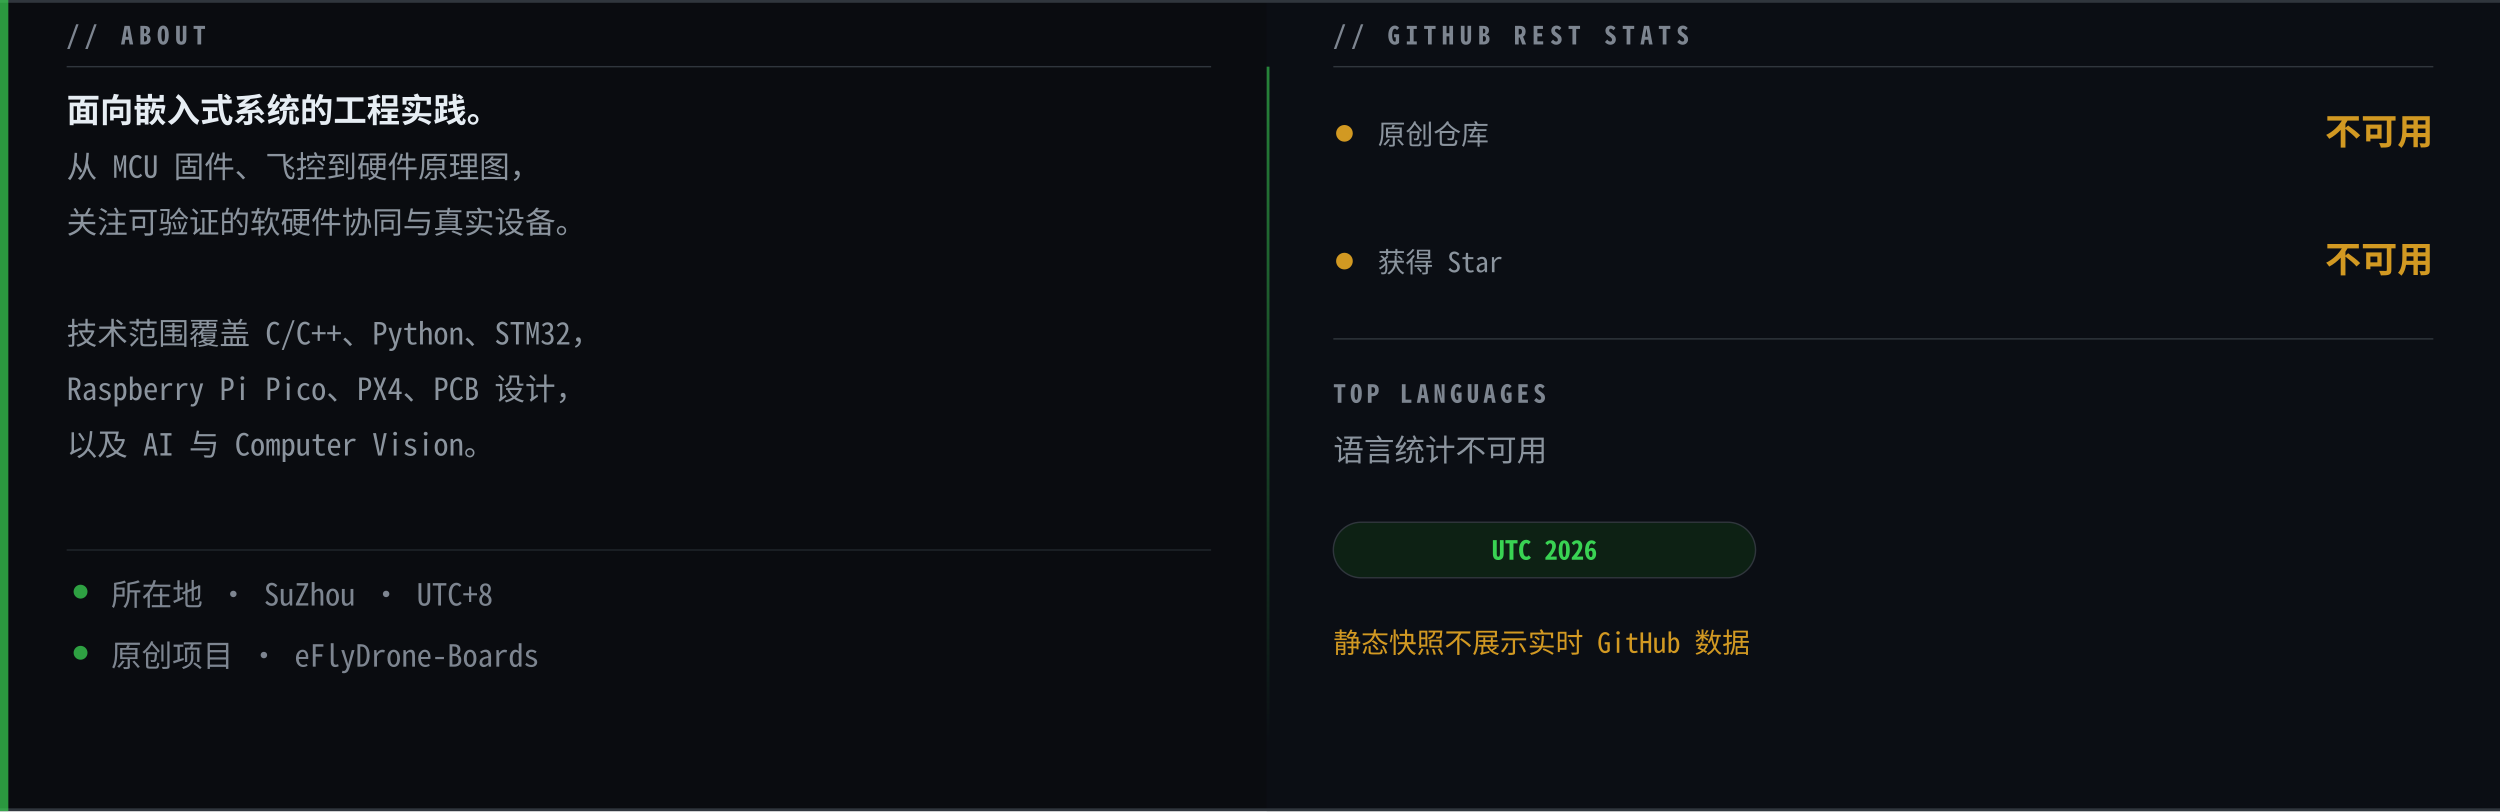
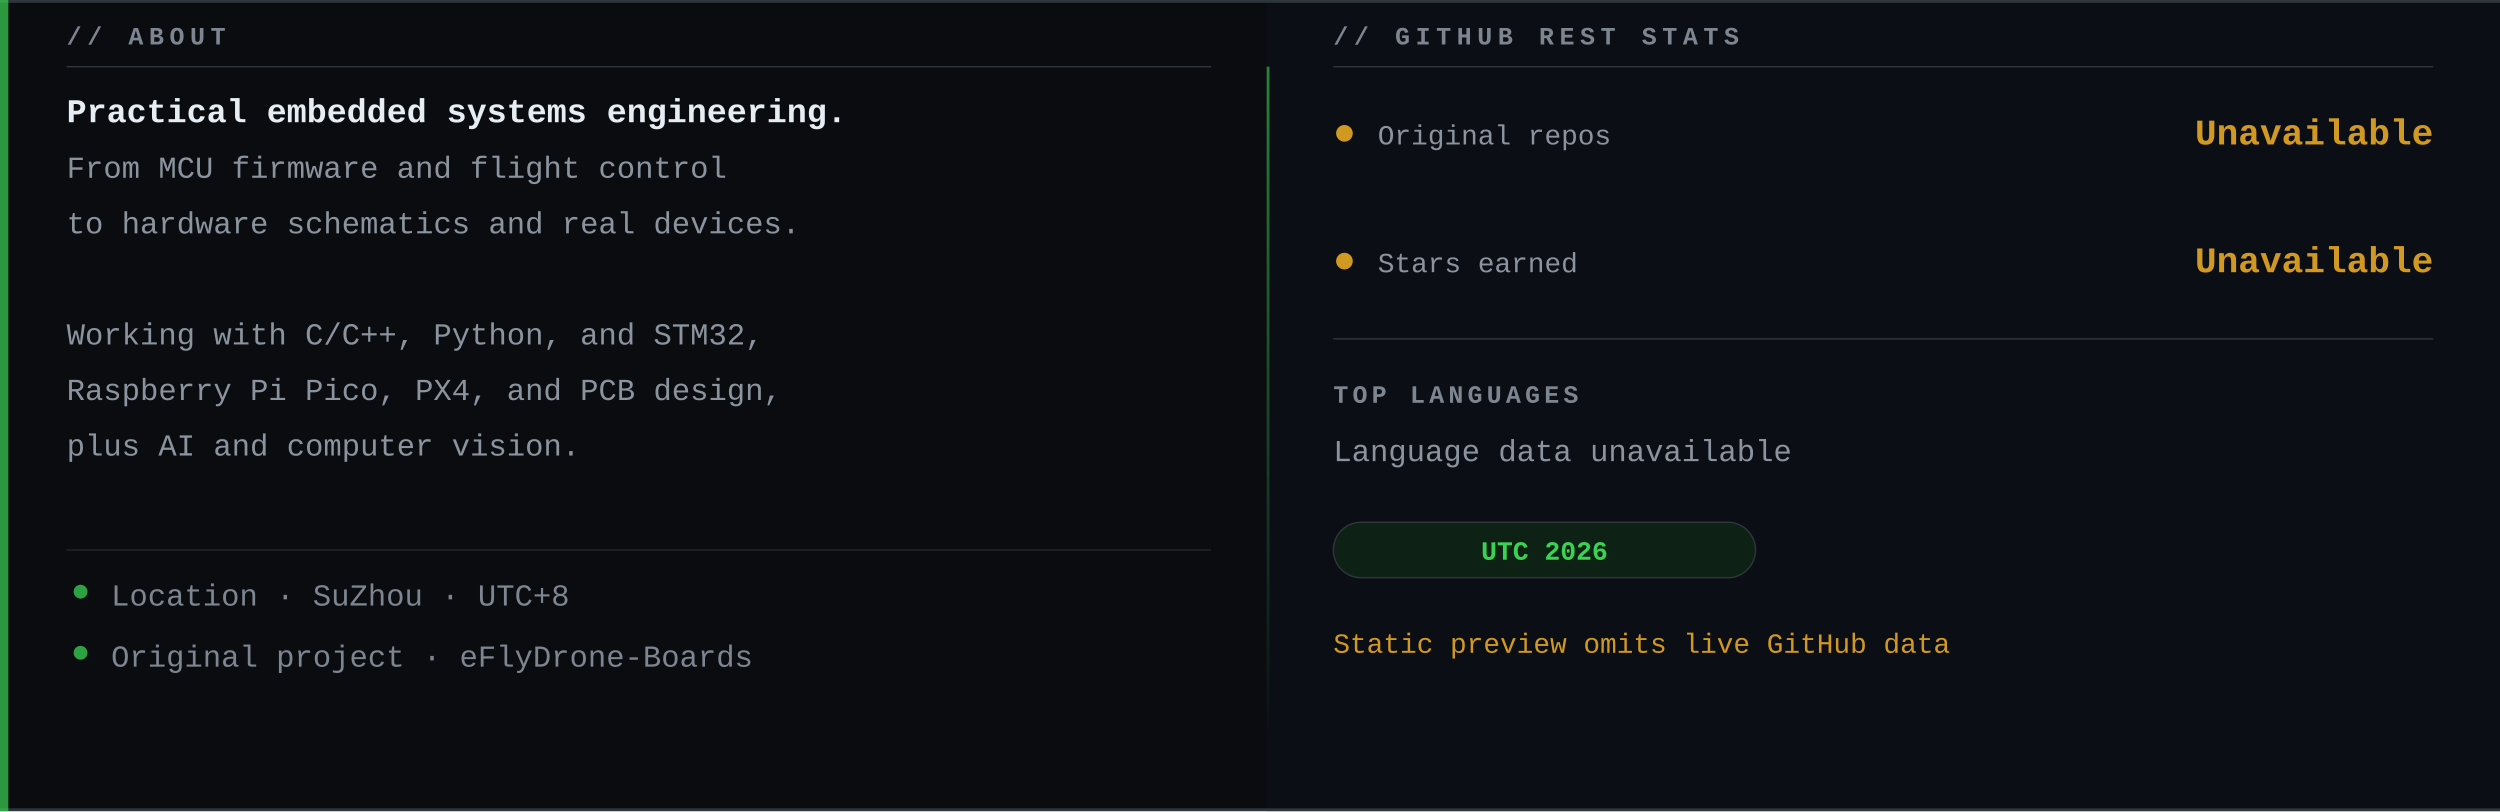
<svg xmlns="http://www.w3.org/2000/svg" width="900" height="292" viewBox="0 0 900 292" role="img" aria-labelledby="title desc">
  <defs>
    <linearGradient id="divider" x1="0" x2="0" y2="1">
      <stop stop-color="#39d353" stop-opacity=".6" />
      <stop offset="1" stop-color="#39d353" stop-opacity="0" />
    </linearGradient>
  </defs>
  <rect width="900" height="292" fill="#0a0c10" />
  <rect x="456" width="444" height="292" fill="#0d1015" opacity=".65" />
  <path d="M0 .5H900M0 291.5H900" stroke="#30363d" stroke-width="1" />
-   <text x="24" y="16" font-family="'Cascadia Mono','Noto Sans Mono CJK SC','Microsoft YaHei UI',Consolas,monospace" font-size="9" font-weight="700" letter-spacing="2" fill="#7d8590">// ABOUT</text>
+   <text x="24" y="16" font-family="'Courier New', Consolas, monospace" font-size="9" font-weight="700" letter-spacing="2" fill="#7d8590">// ABOUT</text>
  <path d="M24 24H436" stroke="#30363d" stroke-width=".5" />
-   <text x="24" y="44" font-family="'Cascadia Mono','Noto Sans Mono CJK SC','Microsoft YaHei UI',Consolas,monospace" font-size="12" font-weight="700" fill="#e6edf3">面向嵌入式系统的工程实践。</text>
-   <text x="24" y="64" font-family="'Cascadia Mono','Noto Sans Mono CJK SC','Microsoft YaHei UI',Consolas,monospace" font-size="11" font-weight="400" fill="#8b949e">从 MCU 固件、飞控到硬件原理图，</text>
-   <text x="24" y="84" font-family="'Cascadia Mono','Noto Sans Mono CJK SC','Microsoft YaHei UI',Consolas,monospace" font-size="11" font-weight="400" fill="#8b949e">关注可验证的软硬件协同与真实设备。</text>
-   <text x="24" y="124" font-family="'Cascadia Mono','Noto Sans Mono CJK SC','Microsoft YaHei UI',Consolas,monospace" font-size="11" font-weight="400" fill="#8b949e">技术范围覆盖 C/C++、Python、STM32，</text>
-   <text x="24" y="144" font-family="'Cascadia Mono','Noto Sans Mono CJK SC','Microsoft YaHei UI',Consolas,monospace" font-size="11" font-weight="400" fill="#8b949e">Raspberry Pi Pico、PX4、PCB 设计，</text>
-   <text x="24" y="164" font-family="'Cascadia Mono','Noto Sans Mono CJK SC','Microsoft YaHei UI',Consolas,monospace" font-size="11" font-weight="400" fill="#8b949e">以及 AI 与 Computer Vision。</text>
+   <text x="24" y="44" font-family="'Courier New', Consolas, monospace" font-size="12" font-weight="700" fill="#e6edf3">Practical embedded systems engineering.</text>
+   <text x="24" y="64" font-family="'Courier New', Consolas, monospace" font-size="11" font-weight="400" fill="#8b949e">From MCU firmware and flight control</text>
+   <text x="24" y="84" font-family="'Courier New', Consolas, monospace" font-size="11" font-weight="400" fill="#8b949e">to hardware schematics and real devices.</text>
+   <text x="24" y="124" font-family="'Courier New', Consolas, monospace" font-size="11" font-weight="400" fill="#8b949e">Working with C/C++, Python, and STM32,</text>
+   <text x="24" y="144" font-family="'Courier New', Consolas, monospace" font-size="11" font-weight="400" fill="#8b949e">Raspberry Pi Pico, PX4, and PCB design,</text>
+   <text x="24" y="164" font-family="'Courier New', Consolas, monospace" font-size="11" font-weight="400" fill="#8b949e">plus AI and computer vision.</text>
  <path d="M24 198H436" stroke="#21262d" stroke-width=".5" />
  <circle cx="29" cy="213" r="2.5" fill="#39d353" opacity=".75" />
-   <text x="40" y="218" font-family="'Cascadia Mono','Noto Sans Mono CJK SC','Microsoft YaHei UI',Consolas,monospace" font-size="11" fill="#7d8590">所在地 · SuZhou · UTC+8</text>
+   <text x="40" y="218" font-family="'Courier New', Consolas, monospace" font-size="11" fill="#7d8590">Location · SuZhou · UTC+8</text>
  <circle cx="29" cy="235" r="2.5" fill="#39d353" opacity=".75" />
-   <text x="40" y="240" font-family="'Cascadia Mono','Noto Sans Mono CJK SC','Microsoft YaHei UI',Consolas,monospace" font-size="11" fill="#7d8590">原创项目 · eFlyDrone-Boards</text>
+   <text x="40" y="240" font-family="'Courier New', Consolas, monospace" font-size="11" fill="#7d8590">Original project · eFlyDrone-Boards</text>
  <rect x="456" y="24" width="1" height="244" fill="url(#divider)" />
-   <text x="480" y="16" font-family="'Cascadia Mono','Noto Sans Mono CJK SC','Microsoft YaHei UI',Consolas,monospace" font-size="9" font-weight="700" letter-spacing="2" fill="#7d8590">// GITHUB REST STATS</text>
+   <text x="480" y="16" font-family="'Courier New', Consolas, monospace" font-size="9" font-weight="700" letter-spacing="2" fill="#7d8590">// GITHUB REST STATS</text>
  <path d="M480 24H876" stroke="#30363d" stroke-width=".5" />
  <circle cx="484" cy="48" r="3" fill="#d29922" />
-   <text x="496" y="52" font-family="'Cascadia Mono','Noto Sans Mono CJK SC','Microsoft YaHei UI',Consolas,monospace" font-size="10" fill="#8b949e">原创仓库</text>
-   <text x="876" y="52" text-anchor="end" font-family="'Cascadia Mono','Noto Sans Mono CJK SC','Microsoft YaHei UI',Consolas,monospace" font-size="13" font-weight="700" fill="#d29922">不可用</text>
+   <text x="496" y="52" font-family="'Courier New', Consolas, monospace" font-size="10" fill="#8b949e">Original repos</text>
+   <text x="876" y="52" text-anchor="end" font-family="'Courier New', Consolas, monospace" font-size="13" font-weight="700" fill="#d29922">Unavailable</text>
  <circle cx="484" cy="94" r="3" fill="#d29922" />
-   <text x="496" y="98" font-family="'Cascadia Mono','Noto Sans Mono CJK SC','Microsoft YaHei UI',Consolas,monospace" font-size="10" fill="#8b949e">获得 Star</text>
-   <text x="876" y="98" text-anchor="end" font-family="'Cascadia Mono','Noto Sans Mono CJK SC','Microsoft YaHei UI',Consolas,monospace" font-size="13" font-weight="700" fill="#d29922">不可用</text>
+   <text x="496" y="98" font-family="'Courier New', Consolas, monospace" font-size="10" fill="#8b949e">Stars earned</text>
+   <text x="876" y="98" text-anchor="end" font-family="'Courier New', Consolas, monospace" font-size="13" font-weight="700" fill="#d29922">Unavailable</text>
  <path d="M480 122H876" stroke="#30363d" stroke-width=".5" />
-   <text x="480" y="145" font-family="'Cascadia Mono','Noto Sans Mono CJK SC','Microsoft YaHei UI',Consolas,monospace" font-size="9" font-weight="700" letter-spacing="1.5" fill="#7d8590">TOP LANGUAGES</text>
-   <text x="480" y="166" font-family="'Cascadia Mono','Noto Sans Mono CJK SC','Microsoft YaHei UI',Consolas,monospace" font-size="11" fill="#8b949e">语言统计不可用</text>
+   <text x="480" y="145" font-family="'Courier New', Consolas, monospace" font-size="9" font-weight="700" letter-spacing="1.5" fill="#7d8590">TOP LANGUAGES</text>
+   <text x="480" y="166" font-family="'Courier New', Consolas, monospace" font-size="11" fill="#8b949e">Language data unavailable</text>
  <rect x="480" y="188" width="152" height="20" rx="10" fill="#0d2114" stroke="#30363d" stroke-width=".5" />
-   <text x="556" y="201.5" text-anchor="middle" font-family="'Cascadia Mono','Noto Sans Mono CJK SC','Microsoft YaHei UI',Consolas,monospace" font-size="9.5" font-weight="700" fill="#39d353">UTC 2026</text>
-   <text x="480" y="235" font-family="'Cascadia Mono','Noto Sans Mono CJK SC','Microsoft YaHei UI',Consolas,monospace" font-size="10" fill="#d29922">静态快照不展示实时 GitHub 数据</text>
+   <text x="556" y="201.5" text-anchor="middle" font-family="'Courier New', Consolas, monospace" font-size="9.5" font-weight="700" fill="#39d353">UTC 2026</text>
+   <text x="480" y="235" font-family="'Courier New', Consolas, monospace" font-size="10" fill="#d29922">Static preview omits live GitHub data</text>
  <rect width="3" height="292" fill="#39d353" opacity=".7" />
</svg>
